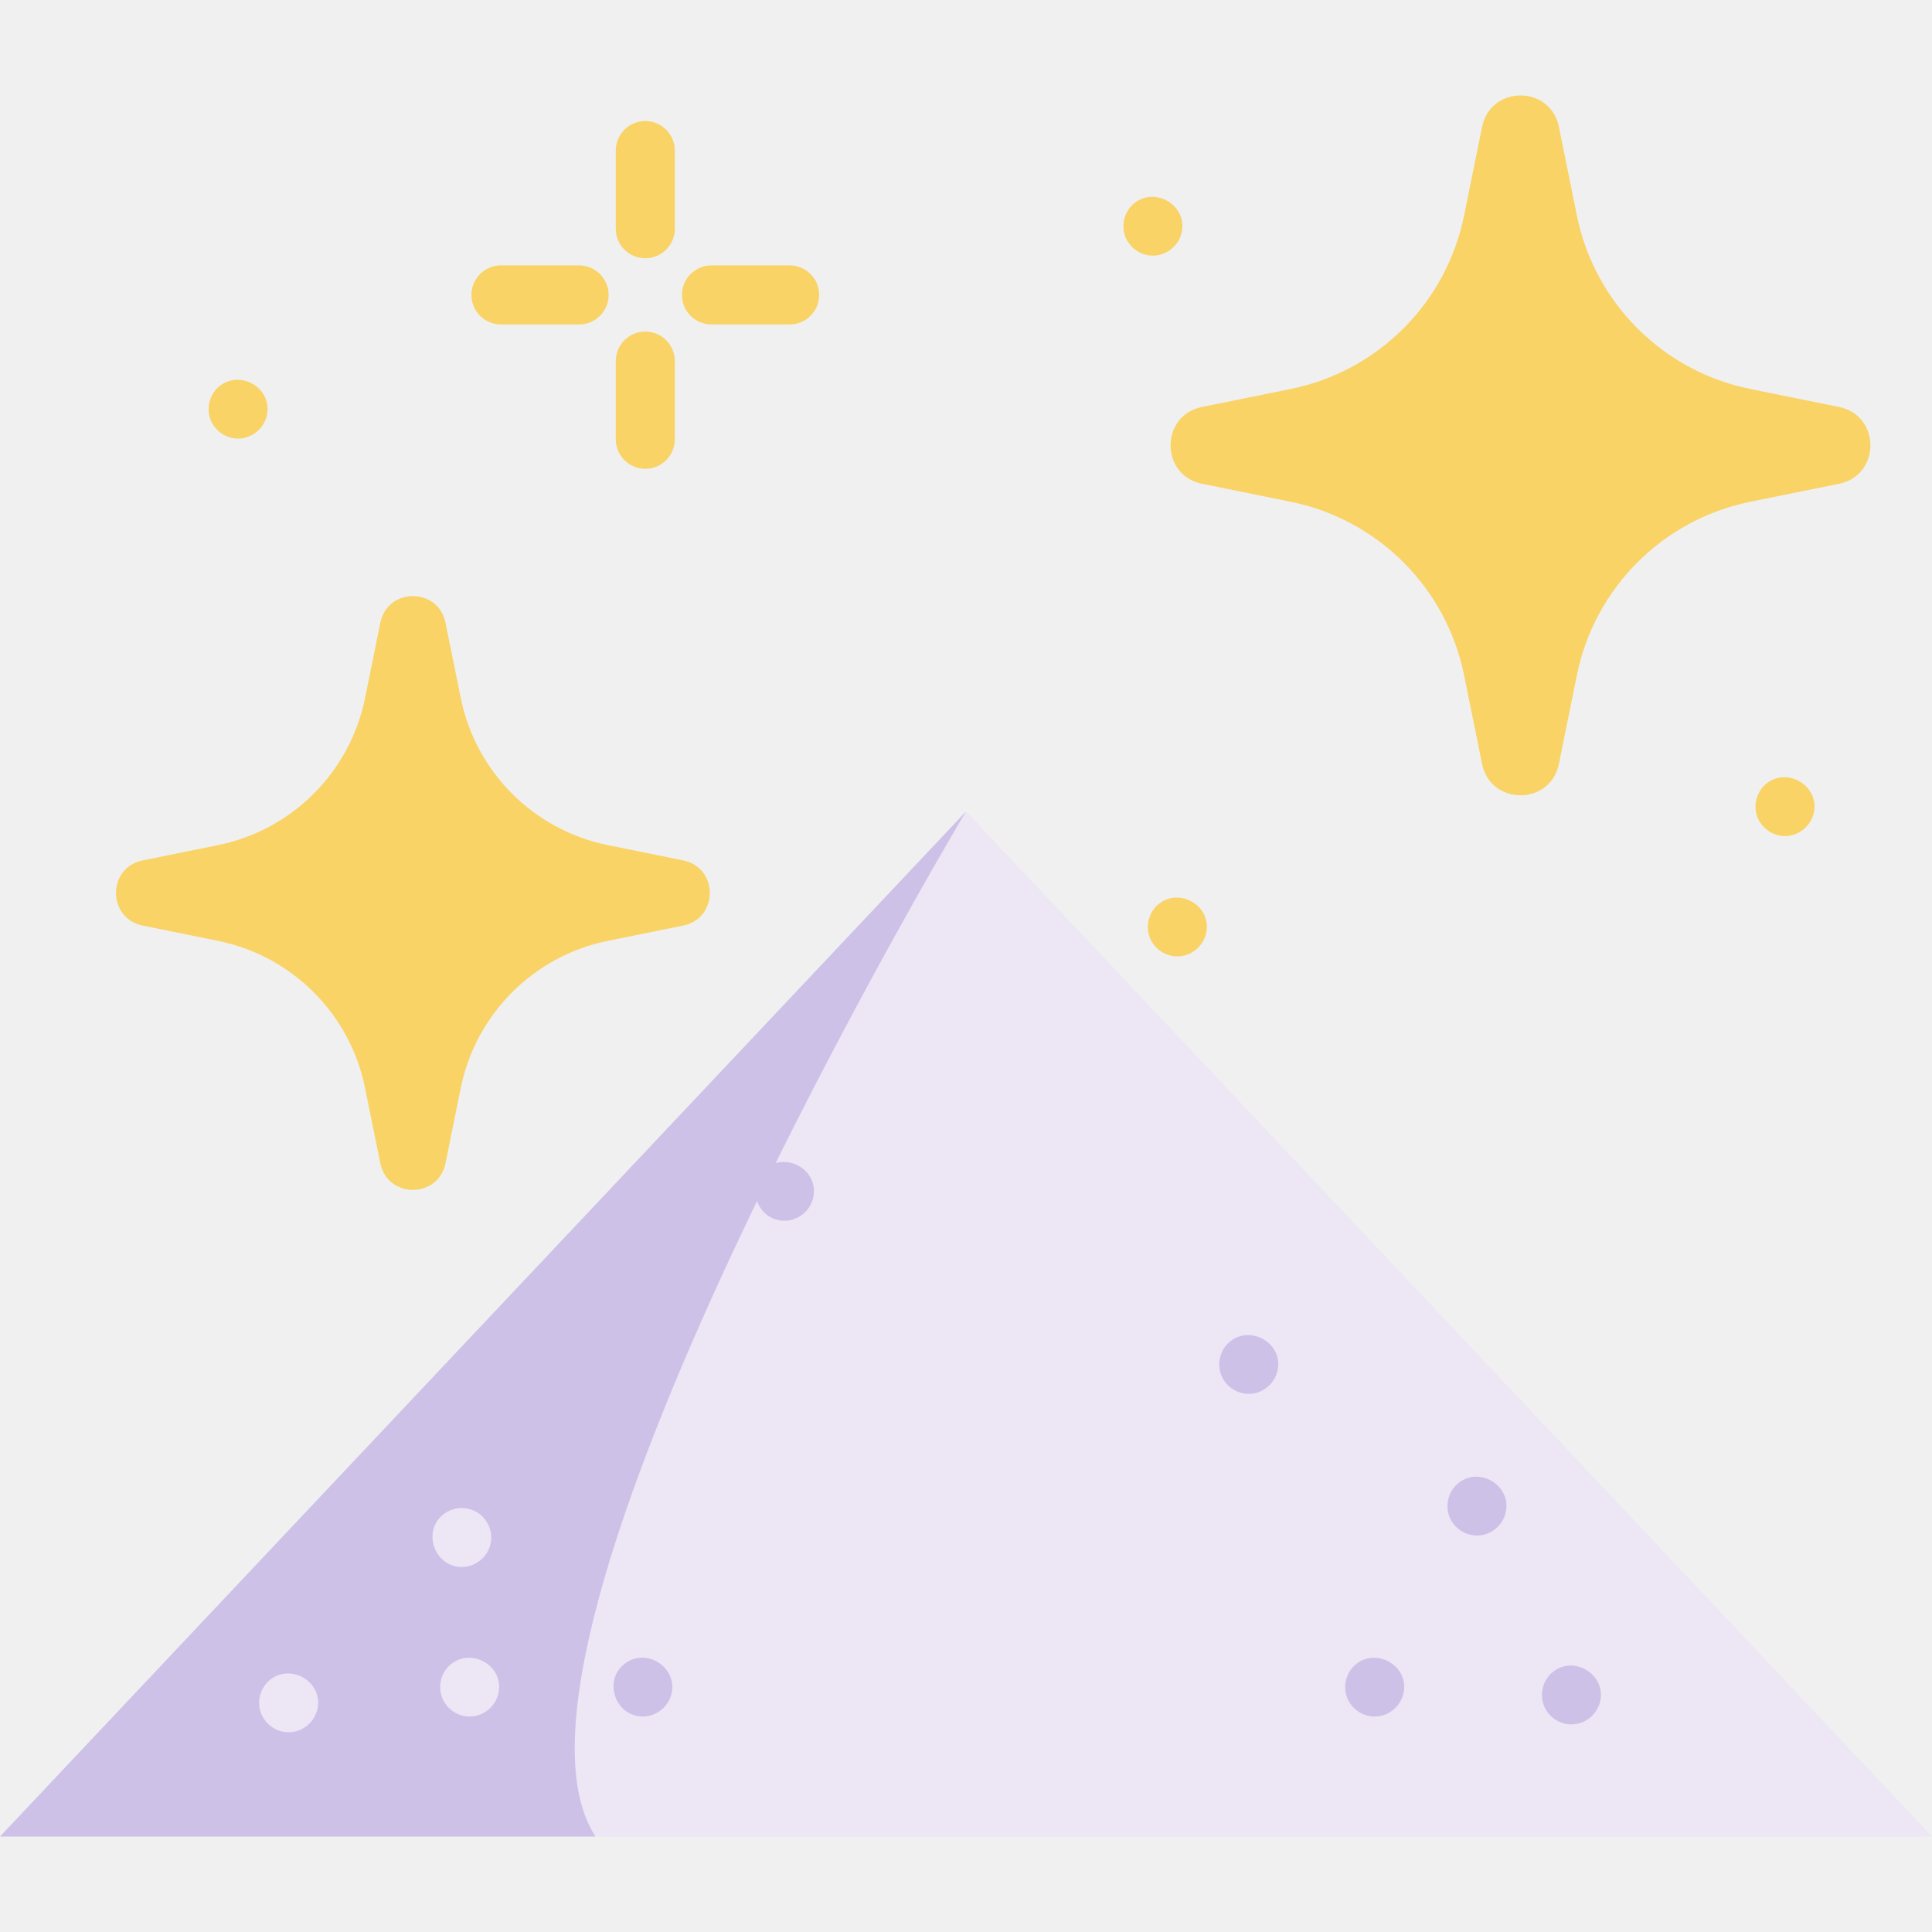
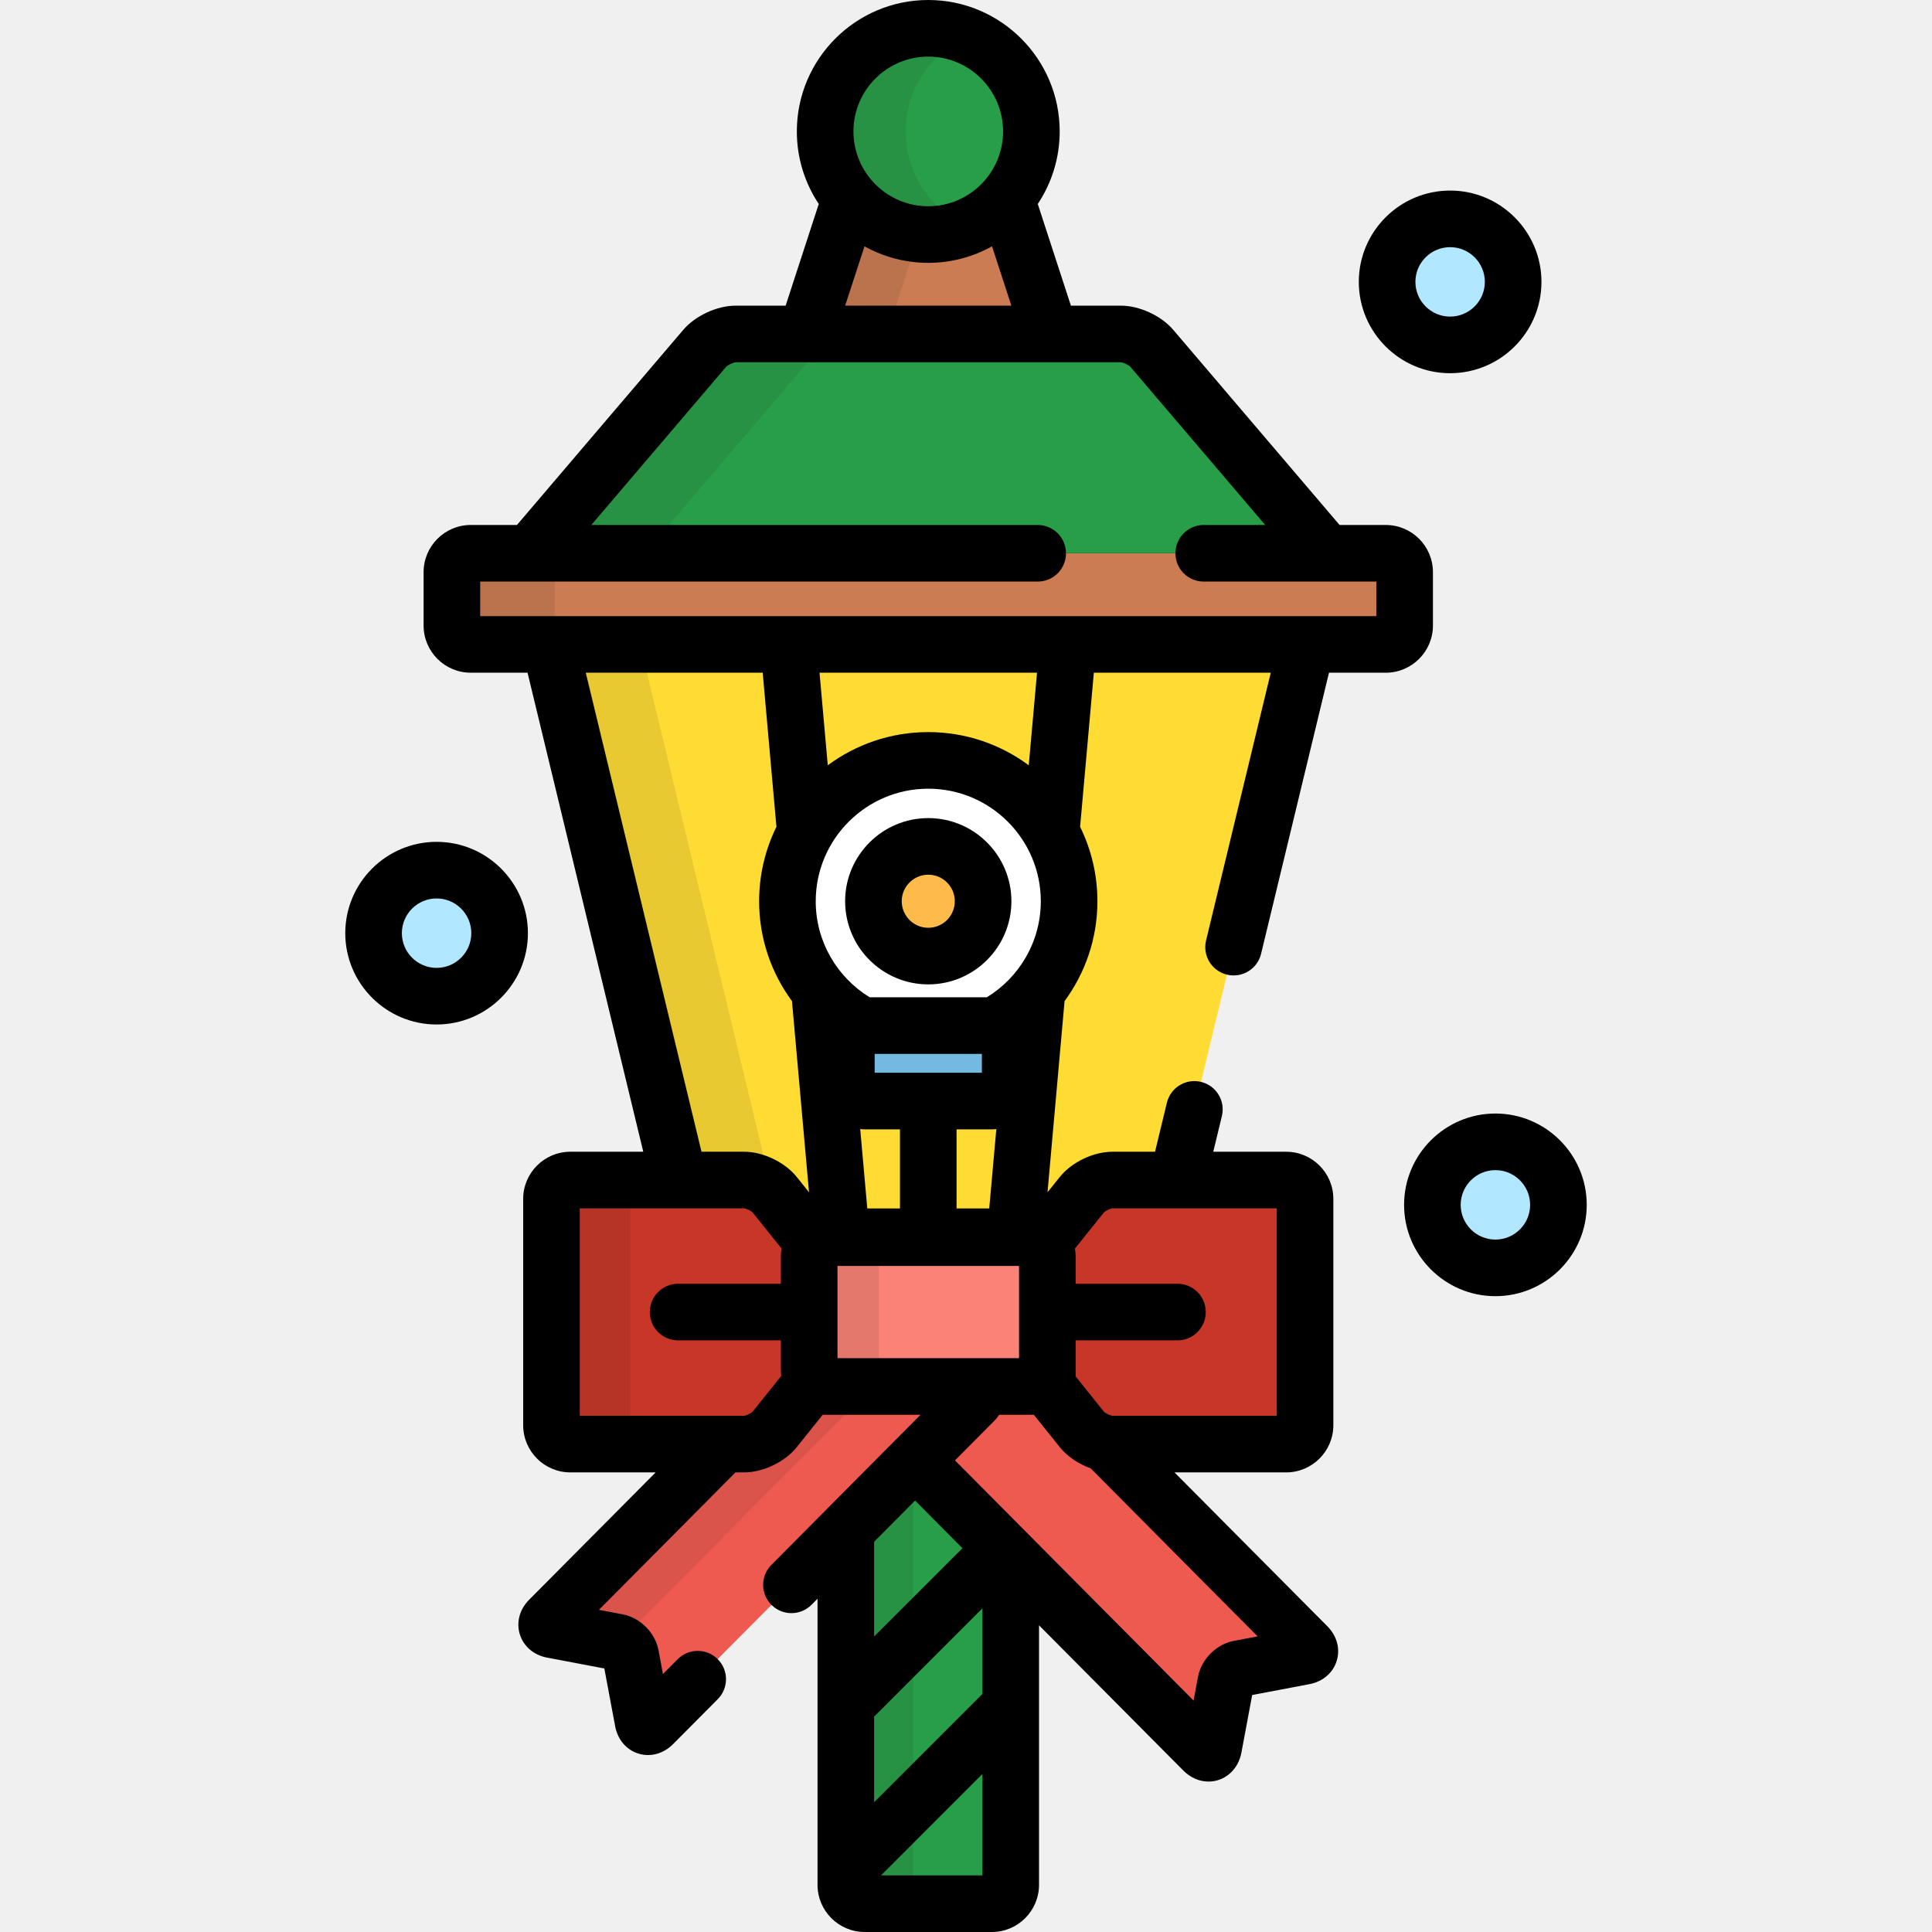
<svg xmlns="http://www.w3.org/2000/svg" version="1.1" id="Capa_1" x="0px" y="0px" viewBox="0 0 512 512" style="enable-background:new 0 0 512 512;" xml:space="preserve">
-   <path style="fill:#EDE6F5;" d="M512,486.703H0l255.979-271.631c0.01-0.021,0.021-0.031,0.021-0.031L512,486.703z" />
-   <path style="fill:#CEC1E8;" d="M157.823,486.703H0l255.979-271.631C254.186,218.085,124.361,435.764,157.823,486.703z" />
+   <path style="fill:#289E48;" d="M242.506,387.022l-18.355,18.474V499.5c0,2.75,2.25,5,5,5h33.697c2.75,0,5-2.25,5-5v-86.972  L242.506,387.022z" />
+   <g style="opacity:0.1;">
+     <path style="fill:#231F20;" d="M242,499.5V387.531l-17.849,17.964V499.5c0,2.75,2.25,5,5,5H247C244.25,504.5,242,502.25,242,499.5z   " />
+   </g>
+   <path style="fill:#CB7C52;" d="M266.684,52.679c-5.011,5.802-12.415,9.479-20.684,9.479c-8.268,0-15.673-3.677-20.684-9.478  L213.644,88.5h64.713L266.684,52.679z" />
+   <path style="opacity:0.1;fill:#231F20;enable-background:new    ;" d="M235.005,88.5l8.62-26.452  c-7.305-0.629-13.783-4.129-18.309-9.368L213.644,88.5H235.005z" />
+   <path style="fill:#289E48;" d="M351.537,146.624l-46.294-54.318C303.459,90.213,299.75,88.5,297,88.5H195  c-2.75,0-6.459,1.713-8.243,3.806l-46.293,54.318H351.537z" />
+   <path style="opacity:0.1;fill:#231F20;enable-background:new    ;" d="M170.856,146.624l46.293-54.318  c1.784-2.093,5.493-3.806,8.243-3.806H195c-2.75,0-6.459,1.713-8.243,3.806l-46.293,54.318H170.856z" />
+   <path style="fill:#FEDC34;" d="M145.709,170.775L180,312.724h17.188c2.75,0,6.406,1.756,8.126,3.902l8.915,11.132h63.545  l8.914-11.132c1.72-2.147,5.376-3.902,8.126-3.902h17.189l34.289-141.948H145.709V170.775z" />
+   <path style="opacity:0.1;fill:#231F20;enable-background:new    ;" d="M145.709,170.775L180,312.724h17.188  c2.463,0,5.642,1.411,7.516,3.247l-35.075-145.195h-23.92V170.775z" />
+   <path style="fill:#FFFFFF;" d="M246,201.514c-20.613,0-37.324,16.711-37.324,37.324c0,14.328,8.078,26.764,19.924,33.019  c0.229-0.032,0.455-0.07,0.691-0.07h33.418c0.236,0,0.463,0.038,0.691,0.07c11.846-6.256,19.924-18.691,19.924-33.019  C283.324,218.225,266.613,201.514,246,201.514z" />
+   <path id="SVGCleanerId_0" style="fill:#74B9DF;" d="M267.709,286.794c0,2.75-2.25,5-5,5h-33.418c-2.75,0-5-2.25-5-5v-10.007  c0-2.75,2.25-5,5-5h33.418c2.75,0,5,2.25,5,5V286.794z" />
  <g>
-     <path style="fill:#F9D366;" d="M171.01,68.443c-4.319,0-7.821-3.502-7.821-7.821V39.897c0-4.319,3.502-7.821,7.821-7.821   s7.821,3.502,7.821,7.821v20.725C178.831,64.941,175.329,68.443,171.01,68.443z" />
-     <path style="fill:#F9D366;" d="M171.01,124.239c-4.319,0-7.821-3.502-7.821-7.821V95.694c0-4.319,3.502-7.821,7.821-7.821   s7.821,3.502,7.821,7.821v20.725C178.831,120.738,175.329,124.239,171.01,124.239z" />
-     <path style="fill:#F9D366;" d="M209.27,85.979h-20.725c-4.319,0-7.821-3.502-7.821-7.821c0-4.319,3.502-7.821,7.821-7.821h20.725   c4.319,0,7.821,3.502,7.821,7.821C217.091,82.477,213.59,85.979,209.27,85.979z" />
-     <path style="fill:#F9D366;" d="M153.474,85.979h-20.725c-4.319,0-7.821-3.502-7.821-7.821c0-4.319,3.502-7.821,7.821-7.821h20.725   c4.319,0,7.821,3.502,7.821,7.821C161.295,82.477,157.793,85.979,153.474,85.979z" />
-     <path style="fill:#F9D366;" d="M305.524,67.748c-3.275,0-6.255-2.122-7.365-5.194c-1.128-3.121-0.071-6.777,2.559-8.804   c5.588-4.307,13.882,0.73,12.47,7.699C312.459,65.052,309.212,67.748,305.524,67.748z" />
-     <path style="fill:#F9D366;" d="M473.038,221.569c-3.275,0-6.255-2.122-7.365-5.194c-1.128-3.121-0.071-6.777,2.559-8.804   c5.588-4.307,13.882,0.73,12.471,7.699C479.973,218.873,476.725,221.569,473.038,221.569z" />
+     <path id="SVGCleanerId_0_1_" style="fill:#74B9DF;" d="M267.709,286.794c0,2.75-2.25,5-5,5h-33.418c-2.75,0-5-2.25-5-5v-10.007   c0-2.75,2.25-5,5-5h33.418c2.75,0,5,2.25,5,5V286.794z" />
+   </g>
+   <circle style="fill:#FFBB4A;" cx="246" cy="238.84" r="14.533" />
+   <path style="fill:#CB7C52;" d="M372.244,165.775c0,2.75-2.25,5-5,5H124.756c-2.75,0-5-2.25-5-5v-14.151c0-2.75,2.25-5,5-5h242.488  c2.75,0,5,2.25,5,5L372.244,165.775L372.244,165.775z" />
+   <g style="opacity:0.1;">
+     <path style="fill:#231F20;" d="M147,165.775v-14.151c0-2.75,2.25-5,5-5h-27.244c-2.75,0-5,2.25-5,5v14.151c0,2.75,2.25,5,5,5H152   C149.25,170.775,147,168.525,147,165.775z" />
+   </g>
+   <circle style="fill:#289E48;" cx="246" cy="34.829" r="27.329" />
+   <g style="opacity:0.1;">
+     <path style="fill:#231F20;" d="M240,34.829c0-11.311,6.87-21.015,16.664-25.17C253.388,8.269,249.784,7.5,246,7.5   c-15.094,0-27.329,12.234-27.329,27.329c0,15.094,12.235,27.328,27.329,27.328c3.784,0,7.388-0.77,10.664-2.159   C246.87,55.843,240,46.139,240,34.829z" />
  </g>
  <g>
-     <path style="fill:#CEC1E8;" d="M391.407,406.93c-3.274,0-6.258-2.108-7.365-5.186c-1.12-3.112-0.089-6.734,2.519-8.774   c5.653-4.423,14.088,0.809,12.467,7.856C398.218,404.347,395.038,406.93,391.407,406.93z" />
-     <path style="fill:#CEC1E8;" d="M416.433,456.983c-3.202,0-6.139-2.024-7.295-5.006c-1.242-3.201-0.177-6.98,2.573-9.045   c5.753-4.321,14.093,1.099,12.302,8.133C423.137,454.495,419.983,456.983,416.433,456.983z" />
-     <path style="fill:#CEC1E8;" d="M330.926,369.39c-3.075,0-5.9-1.851-7.148-4.653c-1.408-3.161-0.507-7.021,2.182-9.209   c5.467-4.451,13.925,0.363,12.663,7.383C337.961,366.606,334.697,369.39,330.926,369.39z" />
-     <path style="fill:#CEC1E8;" d="M207.879,323.508c-7.05,0-10.462-9.024-5.179-13.68c5.267-4.642,13.829-0.193,12.939,6.831   C215.15,320.516,211.778,323.508,207.879,323.508z" />
+     <path style="fill:#EF5A50;" d="M346.447,436.265l-53.454-53.798c-2.377-0.534-4.945-1.972-6.306-3.67l-10.435-13.031   c-0.917,1.016-2.229,1.669-3.696,1.669h-14.683c1.295,0.97,1.429,2.685,0.279,3.84l-15.646,15.747l76.433,76.929   c1.163,1.17,2.362,0.801,2.666-0.821l3.256-17.398c0.304-1.621,1.878-3.199,3.499-3.507l17.255-3.272   C347.235,438.645,347.61,437.435,346.447,436.265z" />
+     <path style="fill:#EF5A50;" d="M257.873,367.435h-38.431c-1.47,0-2.782-0.654-3.699-1.672c0.002,0.002,0.003,0.003,0.004,0.005   l-10.435,13.029c-1.719,2.146-5.375,3.902-8.125,3.902h-5.403l-46.231,46.531c-1.163,1.17-0.788,2.38,0.833,2.688l17.252,3.272   c1.621,0.308,3.195,1.887,3.499,3.508l3.257,17.398c0.304,1.622,1.503,1.991,2.666,0.821l85.093-85.643   C259.302,370.119,259.168,368.404,257.873,367.435z" />
  </g>
-   <path style="fill:#EDE6F5;" d="M76.49,459.068c-3.346,0-6.373-2.198-7.426-5.367c-1.038-3.126,0.062-6.703,2.702-8.683  c5.606-4.206,13.811,0.825,12.388,7.763C83.414,456.39,80.186,459.068,76.49,459.068z" />
-   <g>
-     <path style="fill:#CEC1E8;" d="M364.295,454.897c-3.068,0-5.903-1.857-7.148-4.653c-1.413-3.172-0.5-7.044,2.21-9.227   c5.393-4.348,13.736,0.257,12.671,7.21C371.448,452.007,368.132,454.897,364.295,454.897z" />
-     <path style="fill:#CEC1E8;" d="M170.34,454.897c-7.232,0-10.582-9.471-4.846-13.96c5.746-4.496,14.237,0.962,12.424,8.063   C177.044,452.422,173.878,454.897,170.34,454.897z" />
+   <g style="opacity:0.1;">
+     <path style="fill:#231F20;" d="M219.442,367.435c-1.47,0-2.782-0.654-3.699-1.672c0.002,0.002,0.003,0.003,0.004,0.005   l-10.435,13.029c-1.719,2.146-5.375,3.902-8.125,3.902h-5.403l-46.231,46.531c-1.163,1.17-0.788,2.38,0.833,2.688l17.252,3.272   c0.094,0.017,0.186,0.054,0.278,0.08l67.398-67.835H219.442z" />
+   </g>
+   <path style="fill:#C73627;" d="M214.442,362.435v-29.45c0-1.282,0.503-2.444,1.304-3.332l-10.433-13.026  c-1.72-2.147-5.376-3.902-8.126-3.902h-46.041c-2.75,0-5,2.25-5,5v59.976c0,2.75,2.25,5,5,5h46.041c2.75,0,6.406-1.756,8.125-3.902  l10.435-13.029C214.945,364.88,214.442,363.718,214.442,362.435z" />
+   <g style="opacity:0.1;">
+     <path style="fill:#231F20;" d="M167,377.699v-59.976c0-2.75,2.25-5,5-5h-20.854c-2.75,0-5,2.25-5,5v59.976c0,2.75,2.25,5,5,5H172   C169.25,382.699,167,380.449,167,377.699z" />
+   </g>
+   <path style="fill:#C73627;" d="M340.852,312.724h-46.038c-2.75,0-6.406,1.756-8.126,3.902l-10.434,13.029  c0.8,0.887,1.302,2.048,1.302,3.329v29.45c0,1.282-0.503,2.444-1.304,3.331l10.435,13.031c1.72,2.146,5.376,3.902,8.126,3.902  h46.038c2.75,0,5-2.25,5-5v-59.976C345.852,314.974,343.602,312.724,340.852,312.724z" />
+   <path style="fill:#FB8276;" d="M277.556,362.435c0,2.75-2.25,5-5,5h-53.113c-2.75,0-5-2.25-5-5v-29.45c0-2.75,2.25-5,5-5h53.113  c2.75,0,5,2.25,5,5V362.435z" />
+   <g style="opacity:0.1;">
+     <path style="fill:#231F20;" d="M232.887,362.435v-29.45c0-2.75,2.25-5,5-5h-18.444c-2.75,0-5,2.25-5,5v29.45c0,2.75,2.25,5,5,5   h18.444C235.137,367.435,232.887,365.185,232.887,362.435z" />
  </g>
  <g>
-     <path style="fill:#EDE6F5;" d="M124.458,454.897c-3.075,0-5.9-1.851-7.148-4.653c-1.408-3.161-0.506-7.021,2.183-9.209   c5.468-4.451,13.925,0.363,12.663,7.383C131.492,452.114,128.229,454.897,124.458,454.897z" />
-     <path style="fill:#EDE6F5;" d="M122.372,415.272c-7.08,0-10.522-9.141-5.084-13.766c2.585-2.198,6.392-2.471,9.26-0.654   c2.717,1.722,4.145,5.05,3.476,8.209C129.267,412.63,126.03,415.272,122.372,415.272z" />
+     <circle style="fill:#B1E8FF;" cx="115.7" cy="247.3" r="16.702" />
+     <circle style="fill:#B1E8FF;" cx="384.3" cy="74.7" r="16.702" />
+     <circle style="fill:#B1E8FF;" cx="396.3" cy="319.3" r="16.702" />
  </g>
-   <g>
-     <path style="fill:#F9D366;" d="M63.091,116.226c-3.13,0-6.032-1.932-7.226-4.828c-1.317-3.194-0.333-7.036,2.413-9.153   c5.36-4.135,13.444,0.309,12.571,7.122C70.353,113.235,67.003,116.226,63.091,116.226z" />
-     <path style="fill:#F9D366;" d="M312.002,253.453c-3.13,0-6.032-1.932-7.226-4.828c-1.317-3.194-0.333-7.036,2.413-9.153   c5.36-4.135,13.444,0.309,12.571,7.122C319.264,250.461,315.913,253.453,312.002,253.453z" />
-     <path style="fill:#F9D366;" d="M161.099,249.331l19.942-4.043c9.415-1.909,9.415-15.364,0-17.272l-19.942-4.043   c-19.652-3.984-35.011-19.343-38.995-38.995l-4.043-19.942c-1.909-9.415-15.364-9.415-17.272,0l-4.043,19.942   c-3.984,19.652-19.343,35.011-38.995,38.995l-19.942,4.043c-9.415,1.909-9.415,15.364,0,17.272l19.942,4.043   c19.652,3.984,35.011,19.343,38.995,38.995l4.043,19.942c1.909,9.415,15.364,9.415,17.272,0l4.043-19.942   C126.088,268.673,141.447,253.314,161.099,249.331z" />
-     <path style="fill:#F9D366;" d="M463.85,132.973l23.504-4.765c11.096-2.25,11.096-18.109,0-20.358l-23.504-4.765   c-23.162-4.696-41.264-22.798-45.961-45.961l-4.765-23.504c-2.25-11.096-18.109-11.096-20.358,0L388,57.123   c-4.696,23.162-22.798,41.264-45.961,45.961l-23.504,4.765c-11.096,2.249-11.096,18.109,0,20.358l23.504,4.765   c23.162,4.696,41.264,22.798,45.961,45.961l4.765,23.504c2.25,11.096,18.109,11.096,20.358,0l4.765-23.504   C422.585,155.772,440.687,137.67,463.85,132.973z" />
-   </g>
+   <path d="M325.15,258.29c4.029,0.977,8.079-1.503,9.051-5.529l17.994-74.485h15.049c6.893,0,12.5-5.607,12.5-12.5v-14.151  c0-6.893-5.607-12.5-12.5-12.5H355l-44.05-51.684C307.718,83.648,301.981,81,297,81h-13.199l-8.78-26.943  c3.666-5.515,5.808-12.125,5.808-19.227C280.828,15.624,265.204,0,246,0c-19.205,0-34.829,15.624-34.829,34.829  c0,7.103,2.143,13.714,5.809,19.228L208.2,81H195c-4.981,0-10.718,2.648-13.951,6.44l-44.048,51.684h-12.245  c-6.893,0-12.5,5.607-12.5,12.5v14.151c0,6.893,5.607,12.5,12.5,12.5h15.049l30.668,126.948h-19.326c-6.893,0-12.5,5.607-12.5,12.5  v59.976c0,6.893,5.607,12.5,12.5,12.5h22.613l-33.525,33.743c-2.538,2.553-3.462,5.982-2.474,9.174  c0.989,3.192,3.691,5.499,7.228,6.171l15.167,2.876l2.866,15.313c0.665,3.551,2.974,6.26,6.176,7.246  c0.837,0.257,1.688,0.384,2.537,0.383c2.397,0,4.763-1.008,6.645-2.901l11.841-11.916c2.919-2.938,2.904-7.687-0.034-10.606  c-2.936-2.917-7.685-2.905-10.606,0.034l-3.89,3.914l-1.182-6.313c-0.866-4.622-4.849-8.615-9.474-9.496l-6.318-1.197l36.189-36.424  h2.282c5.065,0,10.814-2.761,13.979-6.714l6.848-8.551h25.93l-39.523,39.779c-2.92,2.938-2.904,7.688,0.034,10.606  c2.938,2.921,7.686,2.904,10.606-0.034l1.591-1.601V499.5c0,6.893,5.607,12.5,12.5,12.5h33.697c6.893,0,12.5-5.607,12.5-12.5  v-68.781l38.271,38.52c1.857,1.867,4.22,2.895,6.654,2.895c4.283,0,7.861-3.136,8.702-7.625l2.865-15.311l15.166-2.877  c3.538-0.669,6.24-2.975,7.23-6.167c0.99-3.193,0.065-6.623-2.471-9.175L311.248,390.2h29.603c6.893,0,12.5-5.607,12.5-12.5v-59.976  c0-6.893-5.607-12.5-12.5-12.5h-19.322l2.286-9.463c0.973-4.025-1.503-8.078-5.529-9.051c-4.027-0.975-8.079,1.503-9.051,5.529  l-3.138,12.984h-11.284c-5.065,0-10.813,2.761-13.98,6.714l-3.23,4.034l4.517-50.665c5.459-7.424,8.705-16.568,8.705-26.469  c0-7.075-1.654-13.77-4.586-19.726l3.641-40.837h46.885l-17.143,70.964C318.648,253.266,321.124,257.317,325.15,258.29z M246,15  c10.934,0,19.828,8.896,19.828,19.829S256.934,54.657,246,54.657s-19.829-8.895-19.829-19.828S235.066,15,246,15z M229.102,65.27  c5.009,2.791,10.77,4.388,16.898,4.388s11.89-1.597,16.898-4.389L268.024,81h-44.049L229.102,65.27z M192.448,97.189  c0.452-0.477,1.92-1.155,2.552-1.189h101.976c0.656,0.034,2.124,0.713,2.56,1.171l35.756,41.953H319  c-4.13,0-7.477,3.337-7.498,7.462h-29.003c-0.02-4.125-3.368-7.462-7.498-7.462H156.71L192.448,97.189z M179.706,355.21h27.236  v7.225c0,0.759,0.031,1.499,0.087,2.221l-7.548,9.426c-0.411,0.447-1.704,1.069-2.319,1.118h-43.516v-54.976l43.505-0.001  c0.61,0.042,1.918,0.67,2.309,1.092l7.672,9.579c-0.116,0.682-0.189,1.377-0.189,2.091v7.226h-27.236c-4.143,0-7.5,3.357-7.5,7.5  C172.206,351.853,175.564,355.21,179.706,355.21z M211.167,311.936c-3.167-3.952-8.915-6.713-13.98-6.713h-11.283l-30.668-126.948  h46.887l3.641,40.834c-2.934,5.957-4.588,12.652-4.588,19.729c0,9.902,3.247,19.048,8.707,26.472l4.517,50.663L211.167,311.936z   M216.176,238.838c0-16.445,13.379-29.824,29.824-29.824s29.824,13.379,29.824,29.824c0,10.758-5.727,20.203-14.291,25.449h-31.066  C221.902,259.041,216.176,249.596,216.176,238.838z M217.183,178.275h57.637l-2.188,24.534c-7.451-5.523-16.666-8.796-26.632-8.796  c-9.965,0-19.179,3.272-26.63,8.795L217.183,178.275z M231.791,284.294v-5.007h28.418v5.007H231.791z M238.5,299.294v20.965h-8.658  l-1.876-21.037c0.436,0.046,0.878,0.072,1.325,0.072H238.5z M253.5,299.294h9.209c0.448,0,0.891-0.026,1.327-0.072l-1.876,21.037  h-8.66L253.5,299.294L253.5,299.294z M221.942,359.935v-24.45h48.113v24.45H221.942z M231.651,408.588l10.855-10.926l12.551,12.632  l-23.405,23.405L231.651,408.588L231.651,408.588z M260.349,497h-26.872l26.872-26.872V497z M260.349,448.913l-28.697,28.697  v-22.696l28.697-28.697V448.913z M292.518,321.343c0.414-0.45,1.722-1.078,2.296-1.119h43.538V375.2H294.85  c-0.61-0.042-1.918-0.67-2.308-1.092l-7.466-9.323c-0.009-0.762-0.021-1.547-0.021-2.351v-7.225h26.987c4.142,0,7.5-3.357,7.5-7.5  s-3.358-7.5-7.5-7.5h-26.987v-7.226c0-0.713-0.073-1.407-0.189-2.088L292.518,321.343z M280.834,383.486  c1.988,2.482,4.995,4.492,8.211,5.647l44.238,44.523l-6.322,1.199c-4.622,0.877-8.606,4.87-9.473,9.495l-1.181,6.311l-63.228-63.64  l10.392-10.459c0.499-0.502,0.936-1.05,1.314-1.628h9.2L280.834,383.486z M127.256,163.275v-9.151H275c4.143,0,7.5-3.357,7.5-7.5  h28.999c0,4.143,3.357,7.5,7.5,7.5h45.745v9.151H127.256z" />
+   <path d="M246,260.872c12.149,0,22.033-9.885,22.033-22.034s-9.884-22.034-22.033-22.034s-22.033,9.885-22.033,22.034  S233.851,260.872,246,260.872z M246,231.804c3.878,0,7.033,3.155,7.033,7.034s-3.155,7.034-7.033,7.034s-7.033-3.155-7.033-7.034  S242.122,231.804,246,231.804z" />
+   <path d="M115.701,223.097c-13.345,0-24.201,10.857-24.201,24.202c0,13.345,10.856,24.201,24.201,24.201s24.202-10.856,24.202-24.201  C139.903,233.954,129.046,223.097,115.701,223.097z M115.701,256.5c-5.073,0-9.201-4.128-9.201-9.201  c0-5.074,4.128-9.202,9.201-9.202c5.074,0,9.202,4.128,9.202,9.202C124.903,252.372,120.775,256.5,115.701,256.5z" />
+   <path d="M384.298,98.903c13.345,0,24.202-10.856,24.202-24.201S397.643,50.5,384.298,50.5s-24.201,10.857-24.201,24.202  C360.097,88.047,370.953,98.903,384.298,98.903z M384.298,65.5c5.074,0,9.202,4.128,9.202,9.202c0,5.073-4.128,9.201-9.202,9.201  c-5.073,0-9.201-4.128-9.201-9.201C375.097,69.628,379.225,65.5,384.298,65.5z" />
+   <path d="M396.298,295.097c-13.345,0-24.201,10.857-24.201,24.202s10.856,24.201,24.201,24.201s24.202-10.856,24.202-24.201  C420.5,305.954,409.643,295.097,396.298,295.097z M396.298,328.5c-5.073,0-9.201-4.128-9.201-9.201c0-5.074,4.128-9.202,9.201-9.202  c5.074,0,9.202,4.128,9.202,9.202C405.5,324.372,401.372,328.5,396.298,328.5z" />
  <g>
</g>
  <g>
</g>
  <g>
</g>
  <g>
</g>
  <g>
</g>
  <g>
</g>
  <g>
</g>
  <g>
</g>
  <g>
</g>
  <g>
</g>
  <g>
</g>
  <g>
</g>
  <g>
</g>
  <g>
</g>
  <g>
</g>
</svg>
